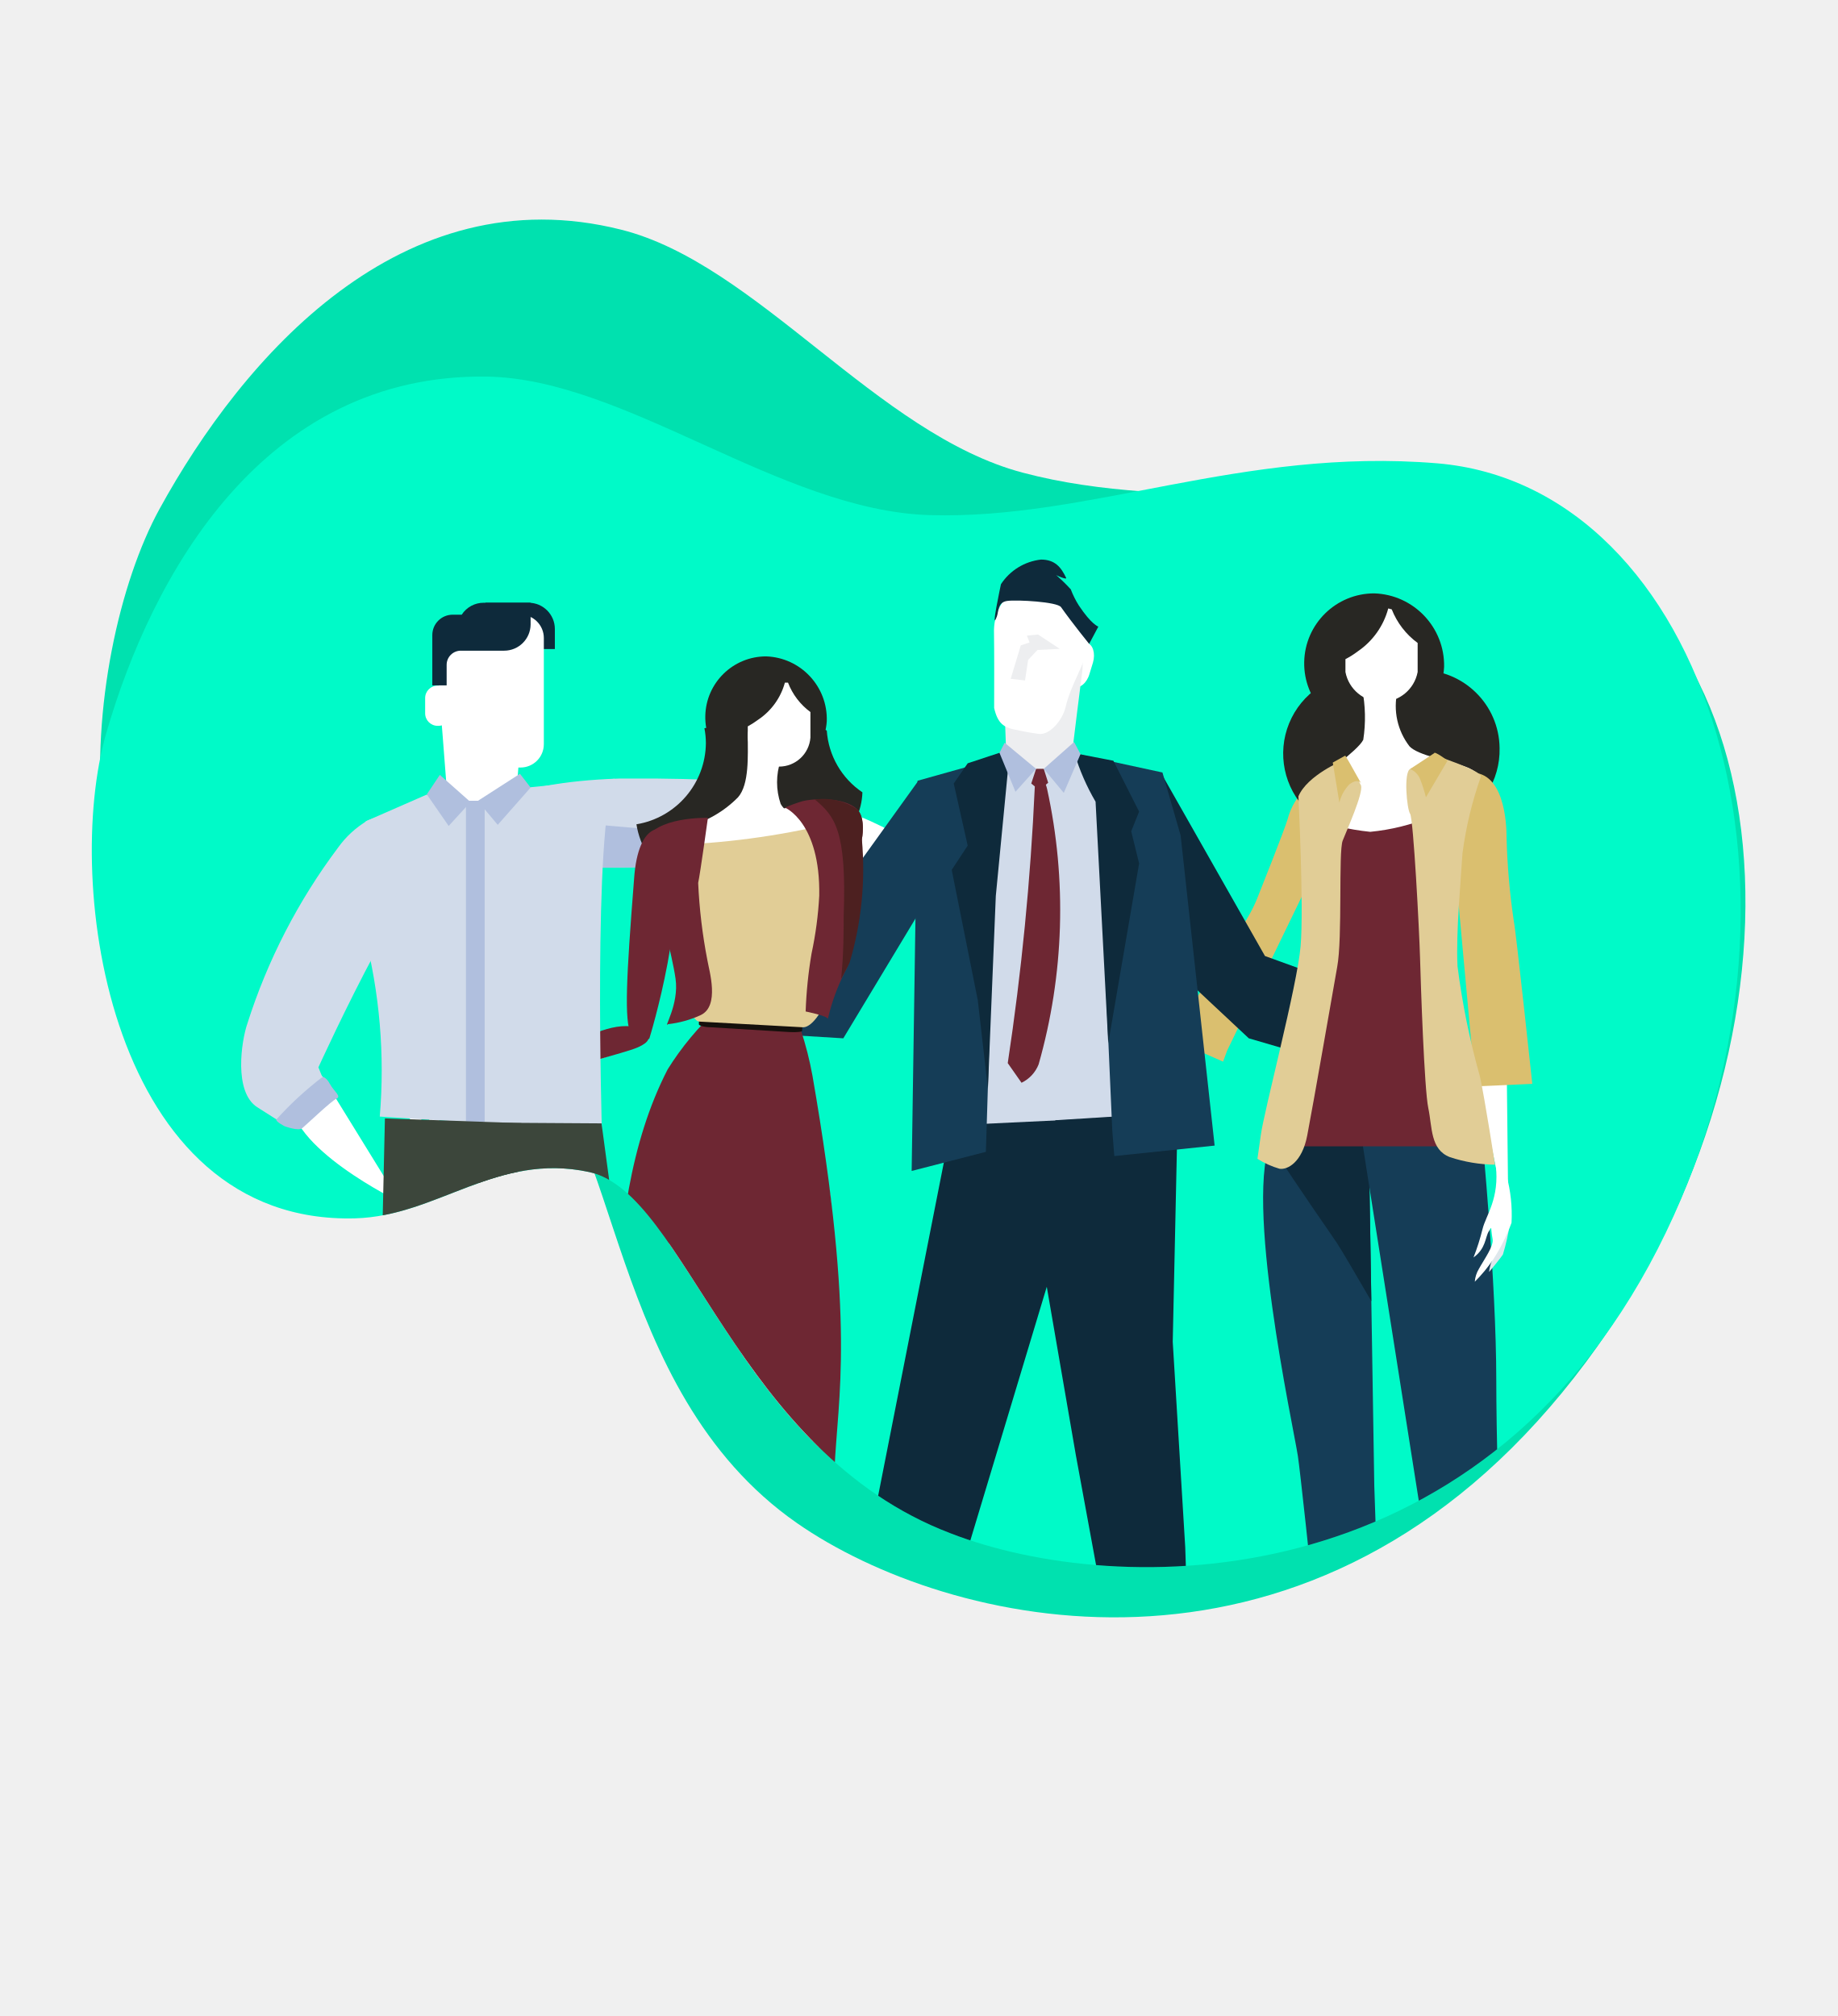
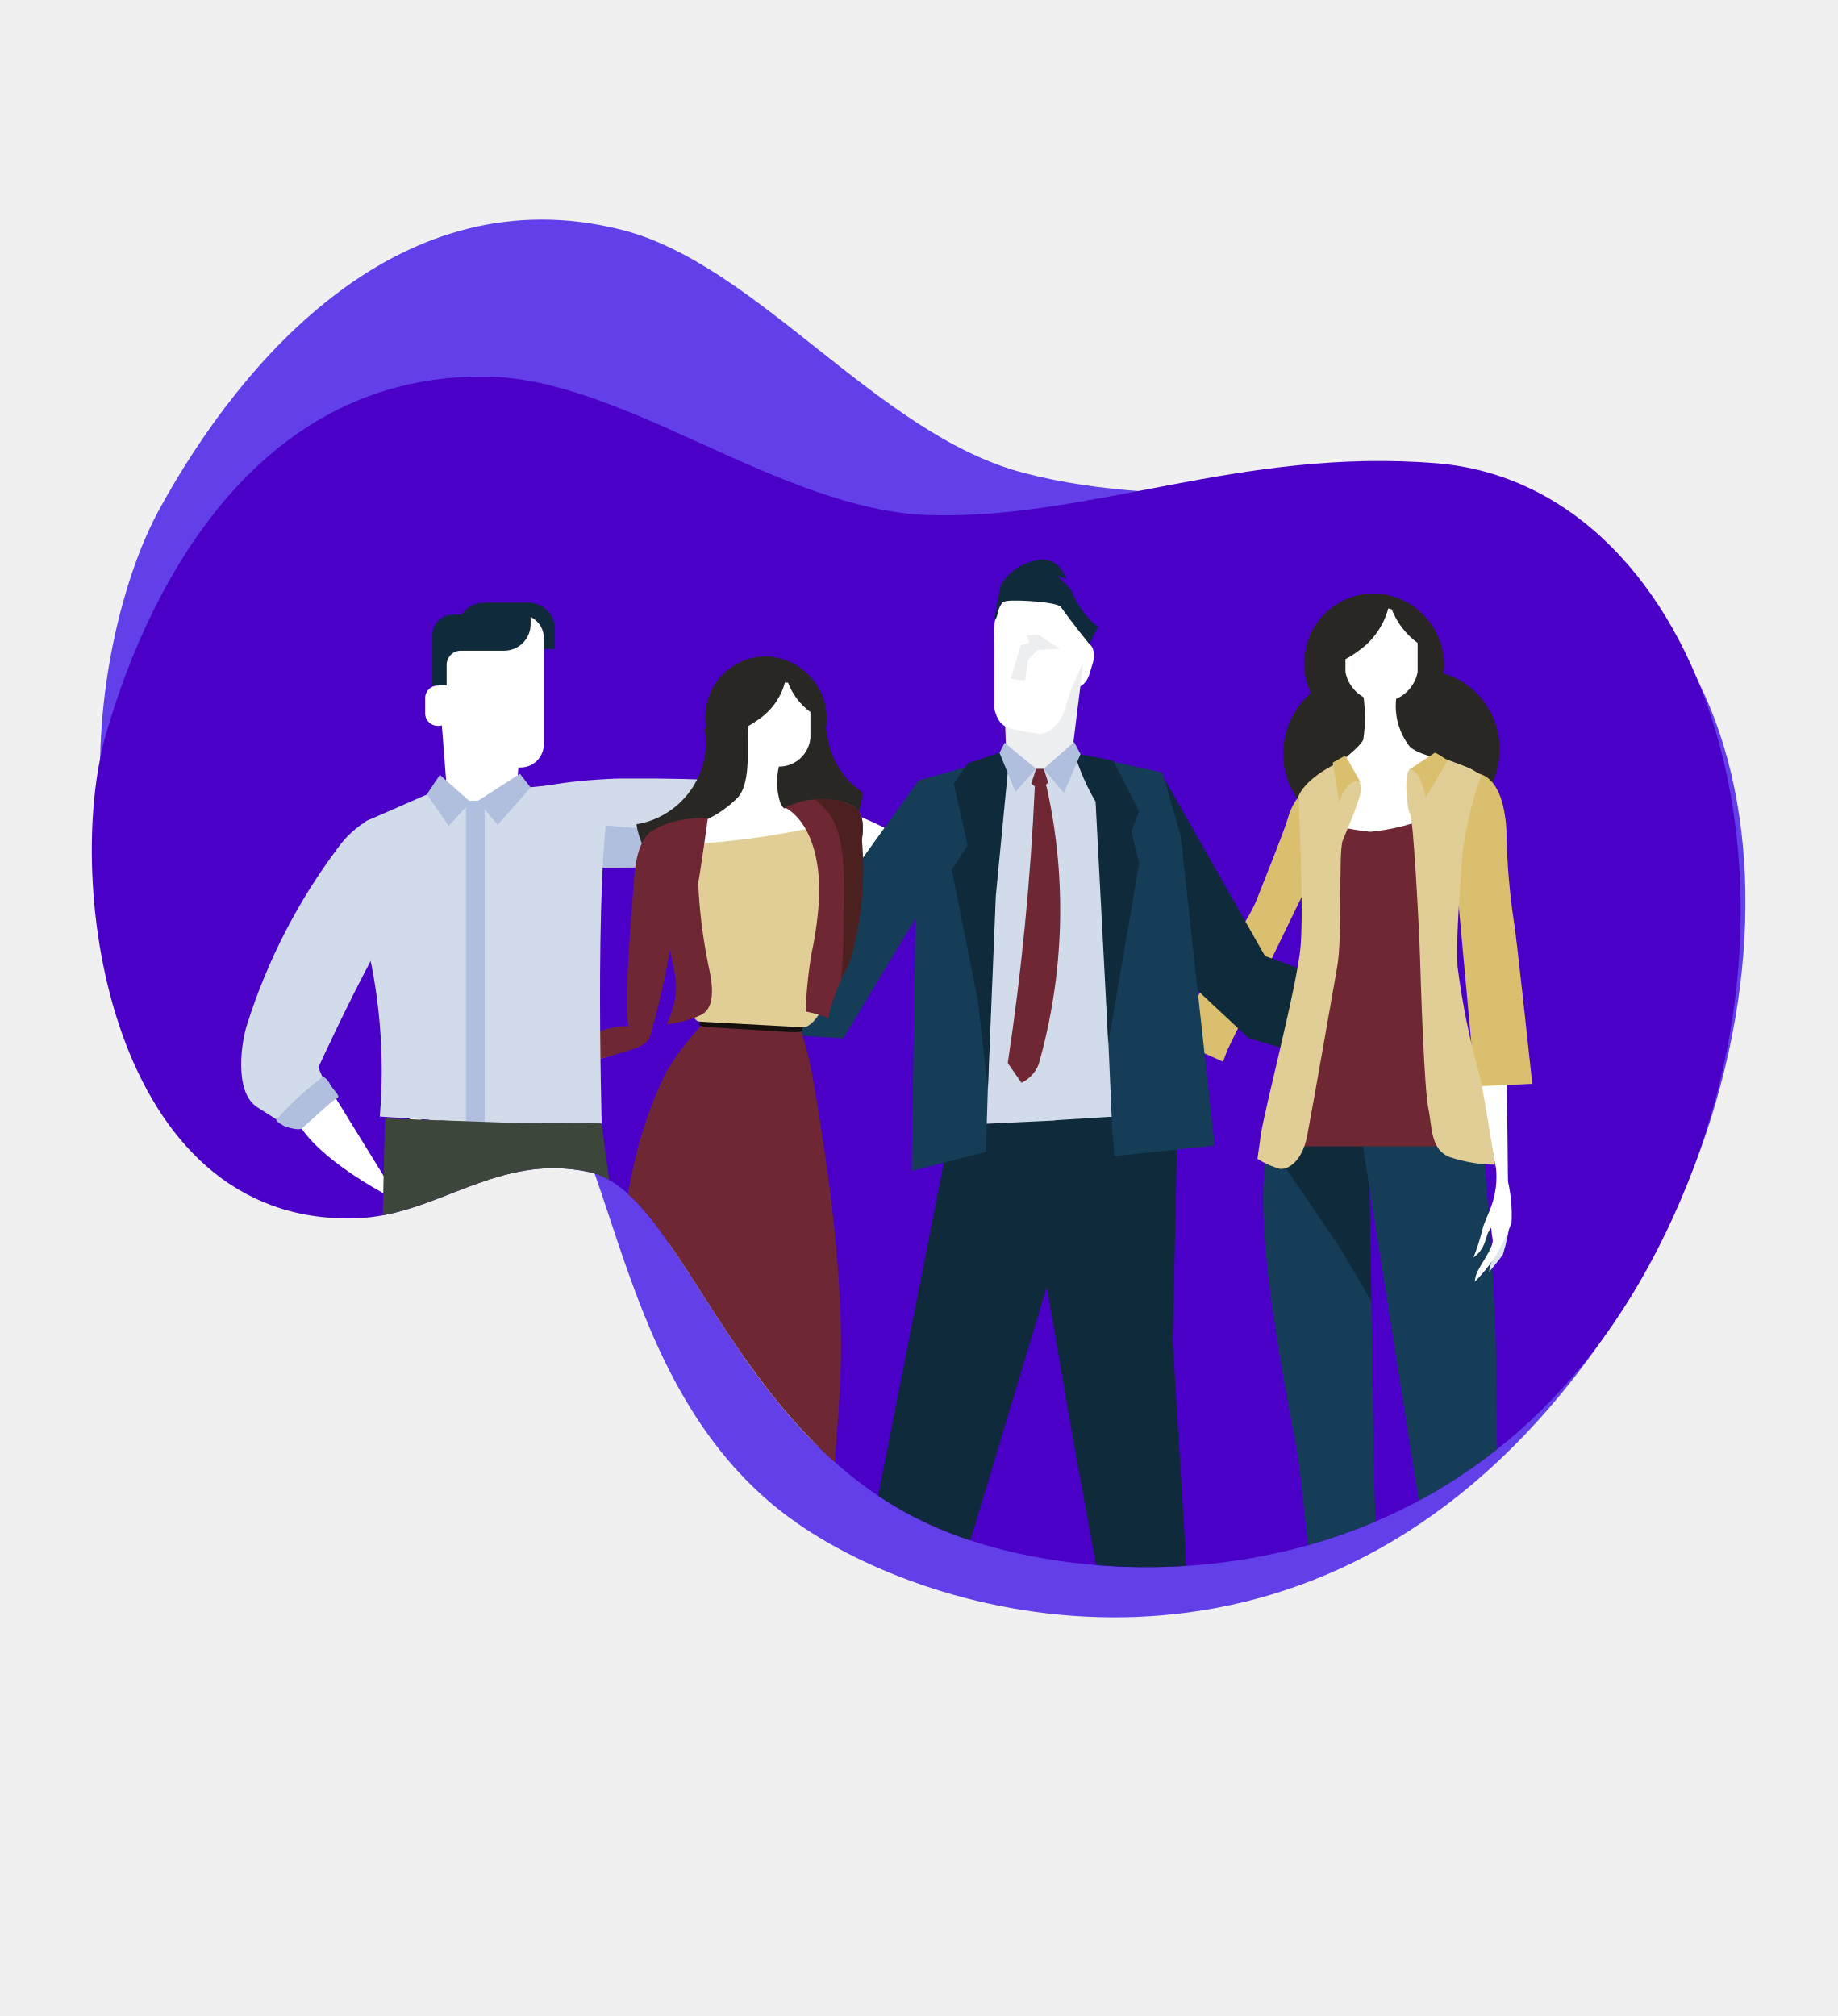
<svg xmlns="http://www.w3.org/2000/svg" viewBox="0 0 100 109.74">
  <defs>
    <clipPath id="a">
      <path d="M19.32,66.32c4.5-.12,7.7-3.61,12.75-2.52C37.35,64.94,40,79,51.75,83.47,60.86,87,80.41,87.16,90.22,68s2.68-41.55-12-42.78c-10.65-.88-18.88,3.08-27.63,2.82-8.13-.25-16.53-7.42-24.08-7.54C14.33,20.32,8.27,31.3,5.78,39.92,3.41,48.13,6,66.67,19.32,66.32Z" style="fill:none" />
    </clipPath>
  </defs>
  <rect width="100" height="100" style="fill:none" />
-   <path d="M15.61,57.91c4.46.9,8.46-1.95,13.17.32,4.92,2.37,4.14,17.4,14.6,24.68,8.13,5.66,27.34,10.32,41.64-7.1s12.72-42.08-1.45-46.68C73.3,25.8,64.23,28,55.67,25.73,47.73,23.63,41.2,14.35,33.8,12.5c-11.94-3-20.58,6.93-25.12,15.21C4.35,35.61,2.45,55.24,15.61,57.91Z" style="fill:#00e1af" />
-   <path d="M19.32,66.32c4.5-.12,7.7-3.61,12.75-2.52C37.35,64.94,40,79,51.75,83.47,60.86,87,80.41,87.16,90.22,68s2.68-41.55-12-42.78c-10.65-.88-18.88,3.08-27.63,2.82-8.13-.25-16.53-7.42-24.08-7.54C14.33,20.32,8.27,31.3,5.78,39.92,3.41,48.13,6,66.67,19.32,66.32Z" style="fill:#00fac8" />
+   <path d="M15.61,57.91c4.46.9,8.46-1.95,13.17.32,4.92,2.37,4.14,17.4,14.6,24.68,8.13,5.66,27.34,10.32,41.64-7.1s12.72-42.08-1.45-46.68C73.3,25.8,64.23,28,55.67,25.73,47.73,23.63,41.2,14.35,33.8,12.5c-11.94-3-20.58,6.93-25.12,15.21C4.35,35.61,2.45,55.24,15.61,57.91Z" style="fill:#623fe9" />
+   <path d="M19.32,66.32c4.5-.12,7.7-3.61,12.75-2.52C37.35,64.94,40,79,51.75,83.47,60.86,87,80.41,87.16,90.22,68s2.68-41.55-12-42.78c-10.65-.88-18.88,3.08-27.63,2.82-8.13-.25-16.53-7.42-24.08-7.54C14.33,20.32,8.27,31.3,5.78,39.92,3.41,48.13,6,66.67,19.32,66.32Z" style="fill:#4b00c8" />
  <g style="clip-path:url(#a)">
    <path d="M35.41,56.18s.17.58-2.87,1.5a63.3,63.3,0,0,1-7.27,1.56l6.36-2.69S34.29,55.63,35.41,56.18Z" style="fill:#fff" />
    <path d="M26.23,59.19c-1.62.56-2.14,1.75-2.7,2.2l-1,.79.84-1.24c.19-.29,0-.43-.43,0s-1.52,1.72-1.52,1.72A7.15,7.15,0,0,1,22,61.37a8.71,8.71,0,0,1,1.27-1.58A7.3,7.3,0,0,1,25.48,59C26.39,58.77,27.39,58.78,26.23,59.19Z" style="fill:#fff" />
    <path d="M30.09,58.32c.83-.19,1.68-.41,2.45-.64s1.77-.49,2.18-.67c1.27-.56.07-1,.07-1-1.12-.56-3.16.58-3.16.58l-1.9.81Z" style="fill:#6e2733" />
    <path d="M44.24,47.05l8.5.88s-4.08-3.08-7.18-3.9S44.11,47.09,44.24,47.05Z" style="fill:#fff" />
    <path d="M26,44.26s1.34-1.68,7.72-1.88c.57,0,1.29,0,2,0,8.23.08,8,.91,8,.91l1.79.54-.24,3.24L32,47.24Z" style="fill:#d1dbea" />
    <path d="M32,47.24l11.19-.11v0l-1.74-.67s.27-.82-7.94-1.48a30.38,30.38,0,0,0-6.13,0Z" style="fill:#b0bfde" />
    <polygon points="43.83 44.56 43.55 46.69 43.55 47.24 45.08 47.51 44.9 44.94 43.83 44.56" style="fill:#b0bfde" />
    <path d="M28.16,42.47c-.08,1-.61,1.81-1.16,1.85H25.44c-.55,0-1.08-.88-1.16-1.85-.12-1.61-.25-3.21-.38-4.82-.09-1,.29-2.89,1.12-3.46a2.07,2.07,0,0,1,2.4,0c.83.57,1.21,2.5,1.12,3.46C28.41,39.26,28.29,40.86,28.16,42.47Z" style="fill:#fff" />
    <path d="M17.56,58.62l4.19,6.8s-6.23-3-5.91-5.77S17.56,58.62,17.56,58.62Z" style="fill:#fff" />
    <path d="M33.45,42.39l-4.74.48-3,.92-2.5-.53L19.92,44.7s-1.5,1.44-.1,6.08a29.83,29.83,0,0,1,.85,10l12.09.77S32.27,45,33.45,42.39Z" style="fill:#d1dbea" />
    <path d="M22.07,44.9A2,2,0,0,0,20,44.67a5.27,5.27,0,0,0-1.6,1.47,32.21,32.21,0,0,0-4.94,9.59c-.32.93-.75,3.71.54,4.54l1.29.82,2.83-1.61-.58-.86-.21-.52s1.5-3.3,3.11-6.29A16.81,16.81,0,0,0,22.07,44.9Z" style="fill:#d1dbea" />
    <polygon points="25.61 43.66 24.42 44.96 23.23 43.24 23.94 42.18 25.61 43.66" style="fill:#b0bfde" />
    <polygon points="28.3 42.12 26 43.6 27.09 44.9 28.88 42.87 28.3 42.12" style="fill:#b0bfde" />
    <rect x="25.36" y="43.59" width="1.02" height="17.48" style="fill:#b0bfde" />
    <path d="M21.09,104.05c-.13.16,0,.57,0,.57a15.26,15.26,0,0,0,3,.08,4.25,4.25,0,0,0,.81-.38s.14-.2.19-.23.14,0,.22,0a2.76,2.76,0,0,0,.34-.24,2.19,2.19,0,0,0-.06-1.46s-1.93-.64-2.29-.19A15.44,15.44,0,0,1,21.09,104.05Z" style="fill:#161711" />
    <path d="M26.65,66.1s1.49,13.42,4.5,18.18,4.59-.88,4.59-.88l-3-22.25-9.45-.06S25.22,61,26.65,66.1Z" style="fill:#3c463b" />
    <path d="M28.39,61.14S27,82.77,26.6,83.87c-1.21,3.7-4.36,1.48-4.79.24s-1.15-10.37-1-17,.14-6.23.14-6.23Z" style="fill:#3c463b" />
    <path d="M26.11,80a27.45,27.45,0,0,1,.93,7.1c-.05,3.31-.77,9.95-1.47,15.31,0,.33-2.72,0-2.72,0s-.63-12.68-.8-16.06c-.05-1.2-.55-4.68-.1-5.81C22.75,78.48,24.78,78.41,26.11,80Z" style="fill:#3c463b" />
    <path d="M34.84,83.88a9.26,9.26,0,0,1-3.43.78c-.47,0,3.47,18.67,3.47,18.67l3.39-1.46L35.64,83Z" style="fill:#323b31" />
    <path d="M35.14,103.12l.33,1.68h1.71s.1-.24.24-.24.28.24.45.24h4.37s.08-.35,0-.47a1.4,1.4,0,0,0-.53-.23c-.88-.25-3.42-1-3.86-1.87C37.29,101.19,35.14,103.12,35.14,103.12Z" style="fill:#161711" />
    <path d="M17.56,58.62s.19,0,.4.39.64.67.36.79-1.68,1.46-1.88,1.62-.94-.11-.94-.11-.5-.25-.46-.37A18.48,18.48,0,0,1,17.56,58.62Z" style="fill:#b0bfde" />
    <path d="M26.42,33.9V32.81h2.35a1.43,1.43,0,0,1,1.43,1.43v1.09H27.85A1.43,1.43,0,0,1,26.42,33.9Z" style="fill:#0e2a3b" />
    <rect x="24.16" y="33.46" width="5.44" height="8.32" rx="1.27" ry="1.27" style="fill:#fff" />
    <path d="M26.33,32.81a1.42,1.42,0,0,0-1.2.65h-.49a1.11,1.11,0,0,0-1.11,1.11v2.74h.78V36.2a.77.77,0,0,1,.78-.78h2.35A1.44,1.44,0,0,0,28.88,34V32.81Z" style="fill:#0e2a3b" />
    <path d="M24.55,38a.68.68,0,0,0-.68-.68h-.05a.68.68,0,0,0-.68.68v.83a.68.68,0,0,0,.68.68h.05a.7.7,0,0,0,.63-.41" style="fill:#fff" />
    <path d="M68.05,51.29c-2.08,1-5.84,7.86-5.84,7.86s-.76,3,5.66-4.95C69.79,51.82,68.56,51,68.05,51.29Z" style="fill:#fff" />
    <path d="M59.83,65.71l-.29-1v-.82L60,62.68a8.91,8.91,0,0,1,1.09-1.63,22.46,22.46,0,0,0,1.47-2.5c.19-.2,1.52.09,1.52.09s-1.47,1.72-2,2.45A20.08,20.08,0,0,0,61,63.41a3.93,3.93,0,0,1-.73.82s.37-.87.49-1.08-.18-.24-.18-.24a7.59,7.59,0,0,0-.68,1.5,2.16,2.16,0,0,0,0,.7Z" style="fill:#fff" />
    <path d="M71.57,47.33l-4.78,9.86-.22.6-2.86-1.26C67.25,51,68,50,68.44,48.87c.16-.4,1.46-3.66,1.64-4.27A3.5,3.5,0,0,1,73,42C75.06,41.59,71.57,47.33,71.57,47.33Z" style="fill:#dabf6f" />
    <polygon points="63.27 42.21 68.85 52.04 79.12 55.76 79.56 59.91 67.97 56.52 62.84 51.72 63.27 42.21" style="fill:#0e2a3b" />
    <path d="M78.54,40.92a4.35,4.35,0,1,1-4.34-4.25A4.3,4.3,0,0,1,78.54,40.92Z" style="fill:#282723" />
    <path d="M75.07,98.2l.05,5.21A18.69,18.69,0,0,1,72.59,106c-.68.36-.59,0-.55-.13a13.34,13.34,0,0,0,1.36-2.22c.18-.73-.23-5.16-.18-5.39S75.07,98.2,75.07,98.2Z" style="fill:#fff" />
    <path d="M80,98.74a39.44,39.44,0,0,1,.73,3.94c0,1-.14,1.31.13,1.63s2.17,2.81,2.63,2.81a.45.45,0,0,0,.45-.46A15.69,15.69,0,0,1,82.18,104a41.64,41.64,0,0,1-.27-5.16C81.91,98.47,80,98.74,80,98.74Z" style="fill:#fff" />
    <path d="M80.63,52.9s-.73.09-.35,4a80.26,80.26,0,0,0,1.82,9.56L82,57.37S81.79,53.89,80.63,52.9Z" style="fill:#fff" />
    <path d="M74.5,62.18l.3,18.7.61,17.93-2.66.12s-1.87-18.11-2.11-19.68-3-14.18-1.39-17.31S74.5,62.18,74.5,62.18Z" style="fill:#153d57" />
    <path d="M69.25,61.94a2.22,2.22,0,0,0-.13.31c1.7,2.64,3.3,4.88,3.67,5.45.21.32.91,1.51,1.85,3.13l-.14-8.65S70.82,58.8,69.25,61.94Z" style="fill:#0e2a3b" />
    <path d="M80.66,61.75s.78,8,.78,13.4.54,21.3.54,21.3v2.78l-2-.06-3.2-20.28L74.08,61.75Z" style="fill:#153d57" />
    <path d="M81.62,40.72a4.35,4.35,0,1,1-4.34-4.25A4.3,4.3,0,0,1,81.62,40.72Z" style="fill:#282723" />
    <path d="M78.6,36.3a3.81,3.81,0,1,1-3.8-4A3.93,3.93,0,0,1,78.6,36.3Z" style="fill:#282723" />
    <path d="M74.14,37.5a8,8,0,0,1,.06,2.77c-.3.61-2.35,2-2.66,2.42a3.07,3.07,0,0,0,3.56,3.19c3-.48,5.62-2.35,5.62-2.83s-.06-1-1-1.33-2.53-.6-3-1.09a3.58,3.58,0,0,1-.66-3C76.37,36.41,74.14,37.5,74.14,37.5Z" style="fill:#fff" />
    <path d="M79.24,47.6l1,10.91v.63L83.4,59s-.9-8.41-1-8.82A37.13,37.13,0,0,1,82,45.57c0-.64-.09-3.8-2.17-3.49S79.24,47.6,79.24,47.6Z" style="fill:#dabf6f" />
    <path d="M75.75,33.17l-.19-.05a4.11,4.11,0,0,1-1.65,2.33,4.54,4.54,0,0,1-.68.43v.7a2,2,0,0,0,3.93,0V35A4.16,4.16,0,0,1,75.75,33.17Z" style="fill:#fff" />
    <path d="M79.83,62.4H70.1l1.4-8.25-.32-9.67a13.57,13.57,0,0,0,3.4.8,11.72,11.72,0,0,0,3.26-.8Z" style="fill:#6e2733" />
    <path d="M82.18,66.58a11.21,11.21,0,0,1-.38,1.71c-.11.18-.75.95-.75.95a2,2,0,0,1,.28-.86A16.09,16.09,0,0,0,82.18,66.58Z" style="fill:#dee7ec" />
    <path d="M70.67,43.35s.3,6,.12,8.15-2,9-2.17,10.31l-.18,1.27a4.67,4.67,0,0,0,1.2.54c.43.07,1.23-.34,1.51-1.81.35-1.81,1.42-8,1.63-9.17.3-1.6.06-6.27.3-6.88s1.12-2.56,1-3a4.74,4.74,0,0,0-1-1.36S71.15,42.2,70.67,43.35Z" style="fill:#e1cd96" />
    <path d="M78.29,41.18s-1.18.49-1.54.68-.18,2.17,0,2.44.5,6.38.54,7.83.23,7.15.45,8.19.1,2.26,1.18,2.67a8.13,8.13,0,0,0,2.45.41s-.55-3.58-.82-4.8a41.27,41.27,0,0,1-1.22-6c-.09-1.85.18-4.66.27-6.15a20.49,20.49,0,0,1,1-4.17C80.69,42,78.65,41.31,78.29,41.18Z" style="fill:#e1cd96" />
    <path d="M75.17,103.13a1.12,1.12,0,0,1,.12.66c0,.27-.26,1.06-.26,1.06l-.5.23v-.36a10.68,10.68,0,0,1-1.36,1.4c-.45.32-1.4,1.11-1.94.91a.32.32,0,0,1-.18-.23l1-1.09c.14-.13.45.14.82-.09a13.41,13.41,0,0,0,1.67-1.53A6.33,6.33,0,0,0,75.17,103.13Z" style="fill:#161711" />
    <path d="M80.67,103.63a1.74,1.74,0,0,0,0,.67,3.39,3.39,0,0,0,.25.71l.45.25a11.47,11.47,0,0,0,1.27,1.37c.42.32,1.3,1.11,1.81.91a.35.35,0,0,0,.17-.23s-.8-1-.93-1.08-.42.13-.76-.09a14.08,14.08,0,0,1-1.55-1.54A9,9,0,0,1,80.67,103.63Z" style="fill:#161711" />
    <path d="M78.06,41l-1.31.86a1,1,0,0,1,.54.54,7.51,7.51,0,0,1,.32,1l1.18-2S78.06,40.86,78.06,41Z" style="fill:#dabf6f" />
    <path d="M73.22,41.13l.21.35.68,1.21s-.14-.38-.66,0a2.14,2.14,0,0,0-.55,1l-.36-2.18Z" style="fill:#dabf6f" />
    <path d="M81.41,63.4c.22,1.86-.54,2.75-.72,3.51a12.19,12.19,0,0,1-.49,1.54c.68-.49.63-1.09.83-1.42s.09-.23.21.42c.07.38-.46,1.1-.74,1.61a1.57,1.57,0,0,0-.23.71,8.11,8.11,0,0,0,1-1.21,10,10,0,0,0,1-2A8.18,8.18,0,0,0,82,64C81.75,63.05,81.26,62.07,81.41,63.4Z" style="fill:#fff" />
    <polygon points="49.97 42.52 51.69 46.91 45.9 56.52 42.3 56.3 42.73 52.59 49.97 42.52" style="fill:#153d57" />
    <path d="M39.15,39.56a4.36,4.36,0,0,0-.81.08,4.28,4.28,0,0,1,.08.81,4.52,4.52,0,0,1-3.78,4.42,4.58,4.58,0,1,0,4.51-5.31Z" style="fill:#282723" />
    <path d="M45,39.77a3.81,3.81,0,0,0-1.84-.47,3.7,3.7,0,1,0,3.78,3.83A4.42,4.42,0,0,1,45,39.77Z" style="fill:#282723" />
    <path d="M45,39.26a3.31,3.31,0,1,1-3.3-3.53A3.42,3.42,0,0,1,45,39.26Z" style="fill:#282723" />
    <path d="M37.39,45S39,48,40.79,48.44s4.39,0,4.65-.71a3.27,3.27,0,0,0-.8-2.55c-.42-.37-1.79-.73-2.15-1.42a3.65,3.65,0,0,1,0-2.36c.21-.79.83-.84.21-1.21s-.37-.73-1-.63-1-.13-1,.48c0,1.1.09,2.65-.53,3.36A6,6,0,0,1,37.39,45Z" style="fill:#fff" />
    <path d="M42.89,37.16l-.17,0a3.55,3.55,0,0,1-1.43,2,5.36,5.36,0,0,1-.59.38v.61a1.71,1.71,0,0,0,3.41,0V38.76A3.58,3.58,0,0,1,42.89,37.16Z" style="fill:#fff" />
    <path d="M40.72,104.82a7.68,7.68,0,0,0-1.29-.32c-.56-.11-1-.11-1.18-.31S38.1,103,37.94,103c-.79.18-1.06,2-.6,2.25a13.91,13.91,0,0,0,3.27-.09C40.82,105.19,40.79,104.77,40.72,104.82Z" style="fill:#dee7ec" />
    <path d="M42.48,84.24c-.37-.19-1.52.83-2,1.75a12.86,12.86,0,0,0-1.39,4.85c-.44,3.21-1.2,8.31-1.43,10.49-.2,2-1.08,4.25.41,4-.17-2.71,1.18-6.73,2-8.84C42.77,89.29,43.61,84.82,42.48,84.24Z" style="fill:#dee7ec" />
    <path d="M40.18,104.66c.15.62-1.75.37-2.25.21a5.43,5.43,0,0,0-.77-.21H37.1v0c0,.34-.15.8.39.8H40.9C43.69,105.5,40.18,104.64,40.18,104.66Z" style="fill:#6e2733" />
    <path d="M43.66,63.09c-.63-.23-.69.34-1.28,1.71A30.87,30.87,0,0,0,40.28,76a48.52,48.52,0,0,0,1.23,12.64,20.57,20.57,0,0,0,2.64-7.53C46.09,71.25,45.62,63.79,43.66,63.09Z" style="fill:#dee7ec" />
    <path d="M42.83,82.15c-.28-.19-.88.67-1.35,1.51a24,24,0,0,0-1.93,6.5,40.83,40.83,0,0,0-1,8.18c.72-1.44,1.37-3.3,2.21-5.23C43.63,86.53,43.7,82.73,42.83,82.15Z" style="fill:#dee7ec" />
    <path d="M42.91,58c-.34,1.54,0,1.75-.9.46L35.5,48.25a1.93,1.93,0,0,1,1.16-3.15l8.12-1.48c1.52-.3,2,1.19,1.67,2.73Z" style="fill:#fff" />
    <path d="M39.15,63c-.94-.23-1,.37-1.72,1.82C36,67.7,35.54,72,35.82,76.58c.27,4.41.66,10,1.13,11.37.22.67,1,1.26,1.22,1.81A38.43,38.43,0,0,0,40.37,81C42,70.57,42,63.71,39.15,63Z" style="fill:#fff" />
    <path d="M43.86,62.47c-.64-.2-.68.32-1.22,1.59A26.24,26.24,0,0,0,41,74.32,41.07,41.07,0,0,0,42.6,85.83a41.84,41.84,0,0,0,1.7-7.71C45.66,69.05,45.81,63.06,43.86,62.47Z" style="fill:#fff" />
    <path d="M45.24,81.13A8.51,8.51,0,0,0,45.42,80c.17-4,1.17-7.82-1.2-21.45a18.7,18.7,0,0,0-.63-2.48c-1.5-1.14-2.92-.27-4.52-1.14a15.62,15.62,0,0,0-2.73,3.28c-4.13,8-2.32,19.53-2.8,23.81A18.37,18.37,0,0,0,45.24,81.13Z" style="fill:#6e2733" />
    <path d="M36.51,45.54c1.09,3.74-1.17,11-1.17,11s-.75.39-1-.23c-.37-.79-.25-3.08.17-8.44C34.73,44.51,36.32,44.92,36.51,45.54Z" style="fill:#6e2733" />
    <path d="M43.66,56.11c0,.06-.31.09-.69.07l-4.26-.26c-.37,0-.68-.1-.67-.16v-.25c0-.06.32-.09.69-.07l4.26.27c.38,0,.68.09.68.15Z" style="fill:#15100c" />
    <path d="M46.52,49.48c-.34-1.29-.68-2.58-1-3.88a3.54,3.54,0,0,0-.31-.77A43,43,0,0,1,36.43,46c0,.12,0,.25,0,.37-.07,1.4,0,2.8,0,4.19a1.94,1.94,0,0,0,.93,1.54,1.28,1.28,0,0,0-.08.35l-.1.67c0,.56.37,2.47.89,2.49l5.65.31c.52,0,1.21-1.12,1.24-1.68l.78-2.74a.61.61,0,0,0,0-.14A2,2,0,0,0,46.52,49.48Z" style="fill:#e1cd96" />
    <path d="M38.53,44.52s-2.92-.09-3.44,1.31.74,3.45.74,3.45.74,2.6.94,4-.69,2.74-.41,2.47a5.8,5.8,0,0,0,1.77-.49c1.06-.49.47-2.41.37-3A28.85,28.85,0,0,1,38,48.06C38.11,47.56,38.53,44.52,38.53,44.52Z" style="fill:#6e2733" />
    <path d="M46.91,45.69s.23-1.17-.26-1.64c-.71-.68-2.42-.59-3-.43a9.08,9.08,0,0,0-.93.34s1.94.79,1.87,4.8a20.05,20.05,0,0,1-.42,3.15,23.76,23.76,0,0,0-.32,3.15s1.16.23,1.21.4A11.2,11.2,0,0,1,46,52.88C46.79,51.54,46.91,45.69,46.91,45.69Z" style="fill:#6e2733" />
    <path d="M44.35,43.52c1.08.9,1.74,1.67,1.57,6.33,0,.75,0,2.14-.14,3.43.07-.13.4-.73.46-.87a17.85,17.85,0,0,0,.67-6.72s.23-1.17-.26-1.64A3.31,3.31,0,0,0,44.35,43.52Z" style="fill:#4d2020" />
    <path d="M36.93,87c0-.5.12-1,.18-1.48.32-.75.62-1.16.89-1.14,1,0,2.34,3.82.27,13.55-.1.49-1.24,8.87-1.29,8.67C36.3,104.26,36.07,94.45,36.93,87Z" style="fill:#fff" />
    <path d="M37,107.46c-.46,1.38-1.14,2.39-1.5,2.27s-.28-1.34.19-2.72,1.14-2.38,1.5-2.26S37.43,106.09,37,107.46Z" style="fill:#6e2733" />
    <path d="M37.06,106.67c-.2,1.06-.79,1.88-1.16,1.75s-.35-1,0-2a5,5,0,0,0,.64-2.48C36.53,103.14,37.79,102.71,37.06,106.67Z" style="fill:#fff" />
    <path d="M58.09,36.32c-.15.5,0,1,.34,1.08h0c.34.1.73-.22.87-.72l.19-.62c.14-.49,0-1-.35-1.07h0c-.33-.1-.72.22-.87.71Z" style="fill:#fff" />
    <path d="M54.76,40.86c0,.9.48,1.7,1,1.76l1.44.06c.51,0,1-.77,1.15-1.67.18-1.47.36-2.95.55-4.42.12-.89-.15-2.69-.9-3.25a1.93,1.93,0,0,0-2.21-.1c-.79.5-1.22,2.26-1.18,3.16C54.65,37.88,54.7,39.37,54.76,40.86Z" style="fill:#edeef0" />
    <path d="M54.11,38.54c.19.84.53,1.06,1.14,1.18s.71.15,1.29.23,1.29-.73,1.46-1.47c.29-1.23,1-2.21,1.28-3.43a1.76,1.76,0,0,0-1-2c-.8-.52-1.73-1.54-2.62-1.27a2.9,2.9,0,0,0-1.56,2.51C54.12,35.57,54.11,37.27,54.11,38.54Z" style="fill:#fff" />
    <path d="M59.78,34.11l-.5.94s-.9-1.11-1.53-2c-.2-.29-2.38-.41-2.92-.34s-.47.56-.57.84c-.37,1,.22-1.75.22-1.75a3,3,0,0,1,2.18-1.34c.77,0,1.1.43,1.37,1,.06.14-.83-.25-.68-.27a9.61,9.61,0,0,1,.93.89,4.82,4.82,0,0,0,.44.88C59.41,34,59.78,34.11,59.78,34.11Z" style="fill:#0e2a3b" />
    <polygon points="56.5 34.54 55.89 34.6 56.04 34.97 55.56 35.13 55.01 36.95 55.79 37.04 55.96 35.92 56.47 35.38 57.68 35.32 56.5 34.54" style="fill:#edeef0" />
    <path d="M46,102.23v2l-.21,1.64-.62.49-.47.19-.12.28L43,108.05a3,3,0,0,1-1.87.28c-.27,0,0-.8.12-.92A13.19,13.19,0,0,1,42.52,106l1.18-1.74L45,102.08Z" style="fill:#161711" />
    <path d="M61.39,104.24l-.36.81-.15.9.15,1.39.76,0,.56-.17.39.23s2.17.24,3,.2c1.33-.07,2.05-.27,2.28-.55s-.5-.38-.71-.39a7.88,7.88,0,0,1-2.5-.73l-1.06-1-.25-.76Z" style="fill:#161711" />
    <path d="M50.38,43,55,41l1.56.94,2.81-.72a35.65,35.65,0,0,0,3.61,2c.32,0-.11,18.36-.11,18.36l-8.31,2.62L51.36,62.1Z" style="fill:#d1dbea" />
    <polygon points="51.77 61.26 43.28 104.33 46.34 104.24 51.04 90.35 52.11 86.19 57.06 69.76 58.31 60.95 51.77 61.26" style="fill:#0e2a3b" />
    <polygon points="60.67 104.53 60.01 87.11 58.56 79.23 56.69 68.4 57.44 60.98 64.1 60.56 63.83 73.04 64.51 84.22 64.65 88.44 64.3 105.15 60.67 104.53" style="fill:#0e2a3b" />
    <polygon points="53.66 62.7 54.2 45.26 54.86 41.12 49.94 42.5 49.62 63.74 53.66 62.7" style="fill:#153d57" />
    <polygon points="58.47 41.01 59.74 43.45 60.54 61.55 60.65 62.93 66.11 62.36 64.26 45.48 63.27 42.05 58.47 41.01" style="fill:#153d57" />
    <polygon points="53.22 54.45 51.8 47.35 52.67 46.03 51.91 42.65 52.67 41.55 54.97 40.79 54.2 48.77 53.77 59.26 53.22 54.45" style="fill:#0e2a3b" />
    <path d="M58.48,41a12.08,12.08,0,0,0,1.15,2.64l.69,13.15L62,47l-.43-1.75L62,44.18,60.6,41.41Z" style="fill:#0e2a3b" />
    <polyline points="56.39 41.86 56.13 42.65 56.35 42.83 56.83 42.79 57.05 42.61 56.81 41.85 56.42 41.85" style="fill:#6e2733" />
    <polygon points="56.39 41.85 55.27 43.1 54.4 40.98 54.68 40.43 56.39 41.85" style="fill:#b0bfde" />
    <polygon points="58.46 40.39 56.81 41.85 57.9 43.16 58.81 41.05 58.46 40.39" style="fill:#b0bfde" />
    <path d="M56.55,42.1a1.85,1.85,0,0,1,.44.84,30.73,30.73,0,0,1-.46,15,1.87,1.87,0,0,1-.93,1l-.75-1.07a143.62,143.62,0,0,0,1.47-15C56.32,42.63,56.55,42.37,56.55,42.1Z" style="fill:#6e2733" />
  </g>
</svg>
